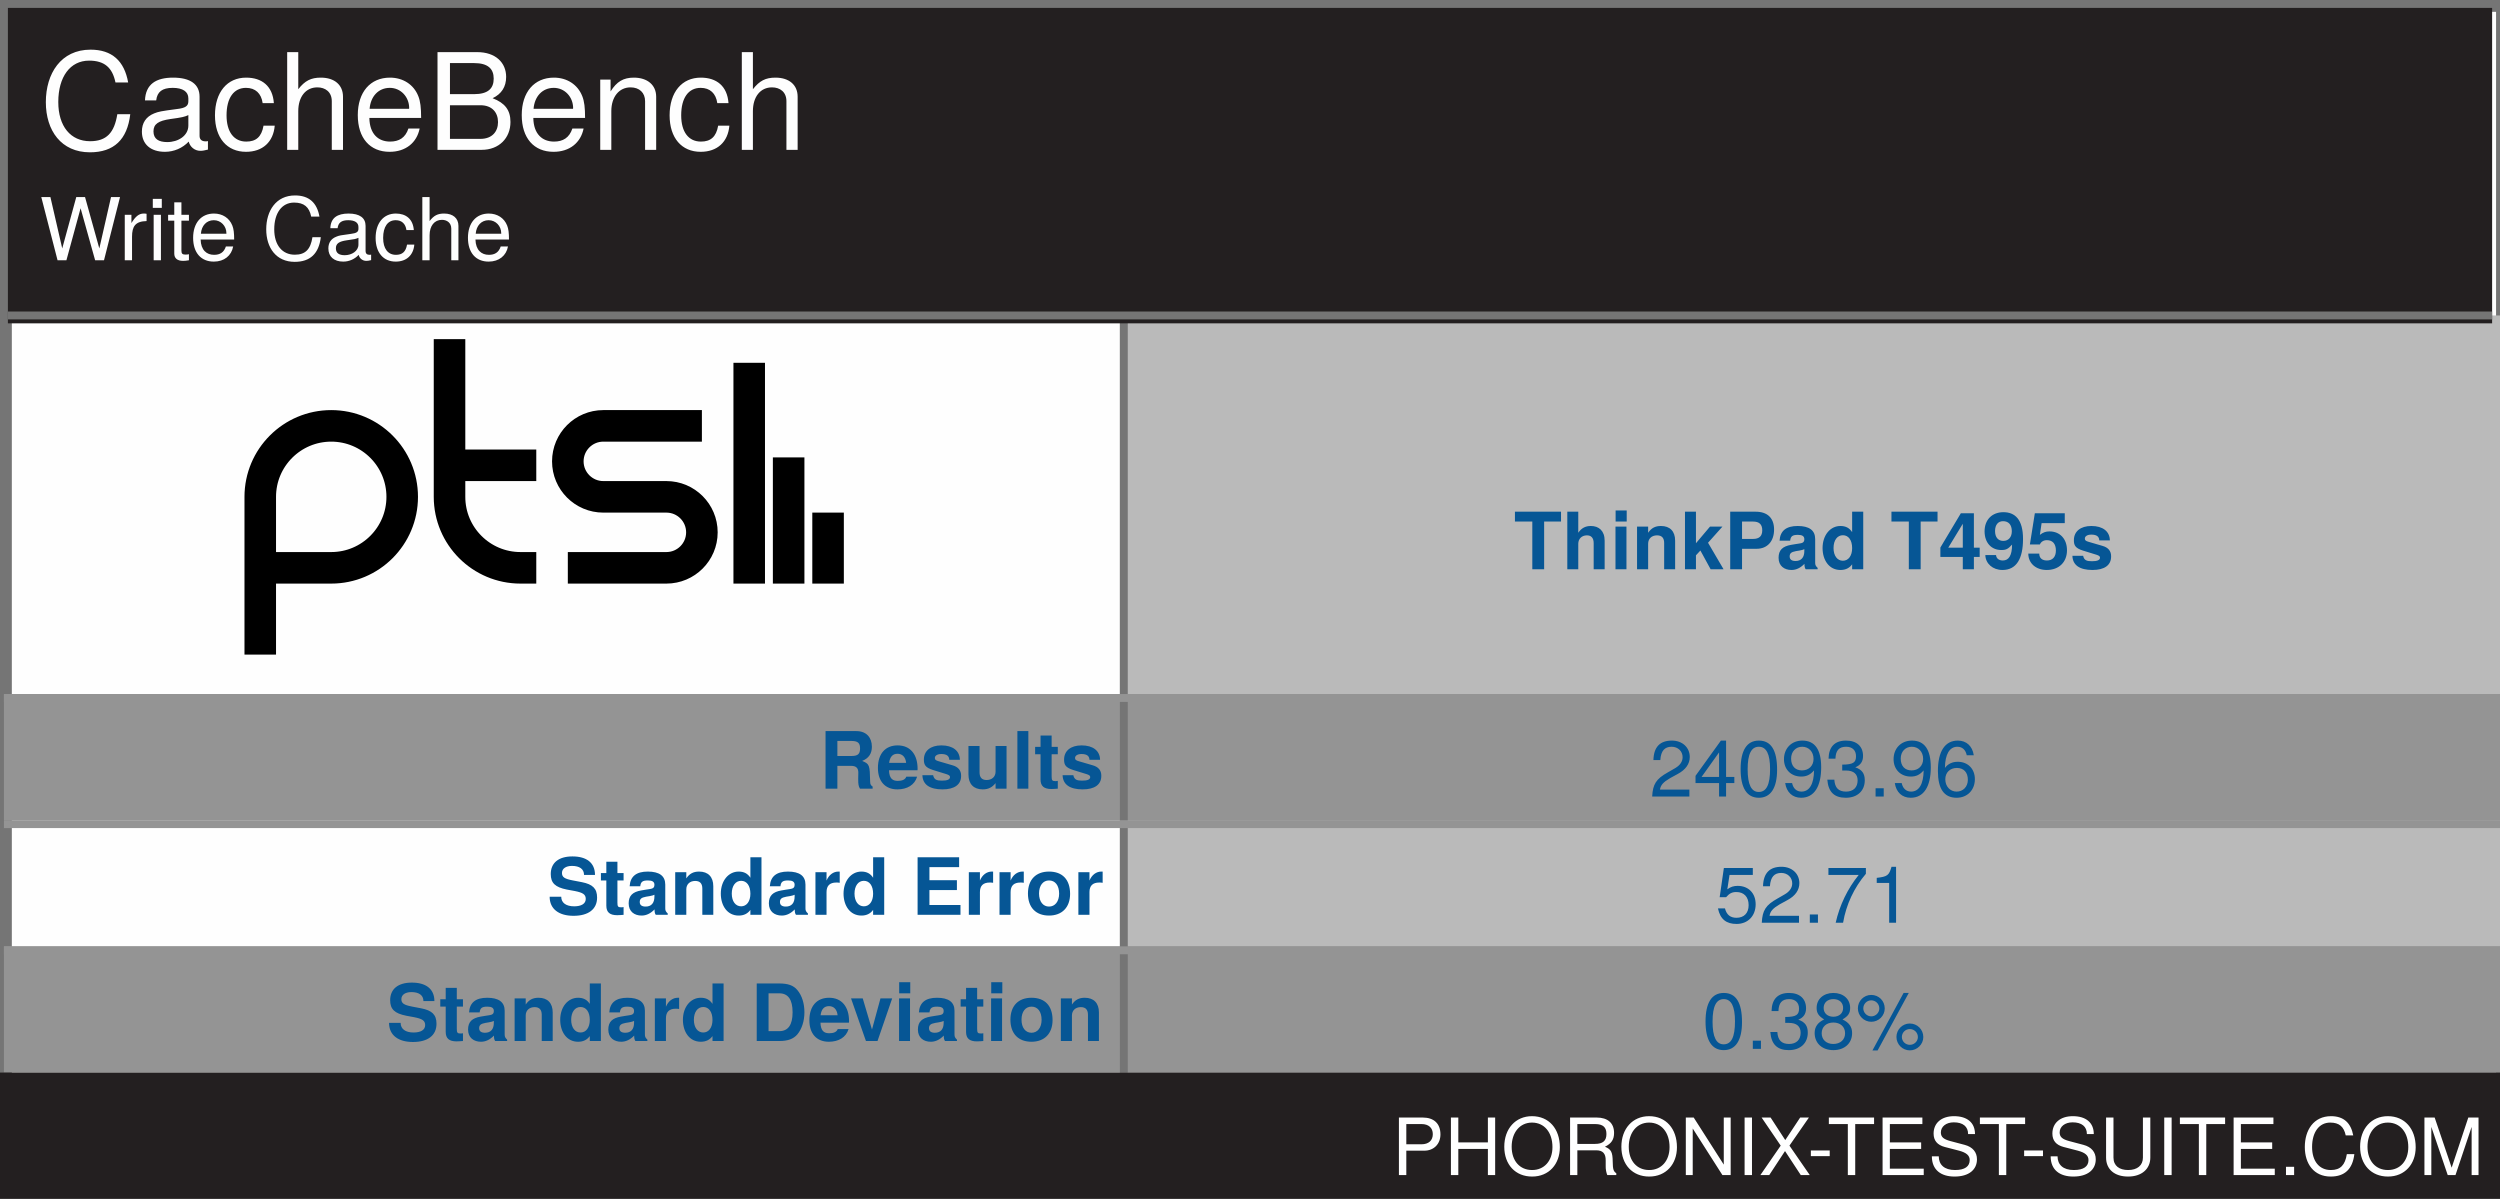
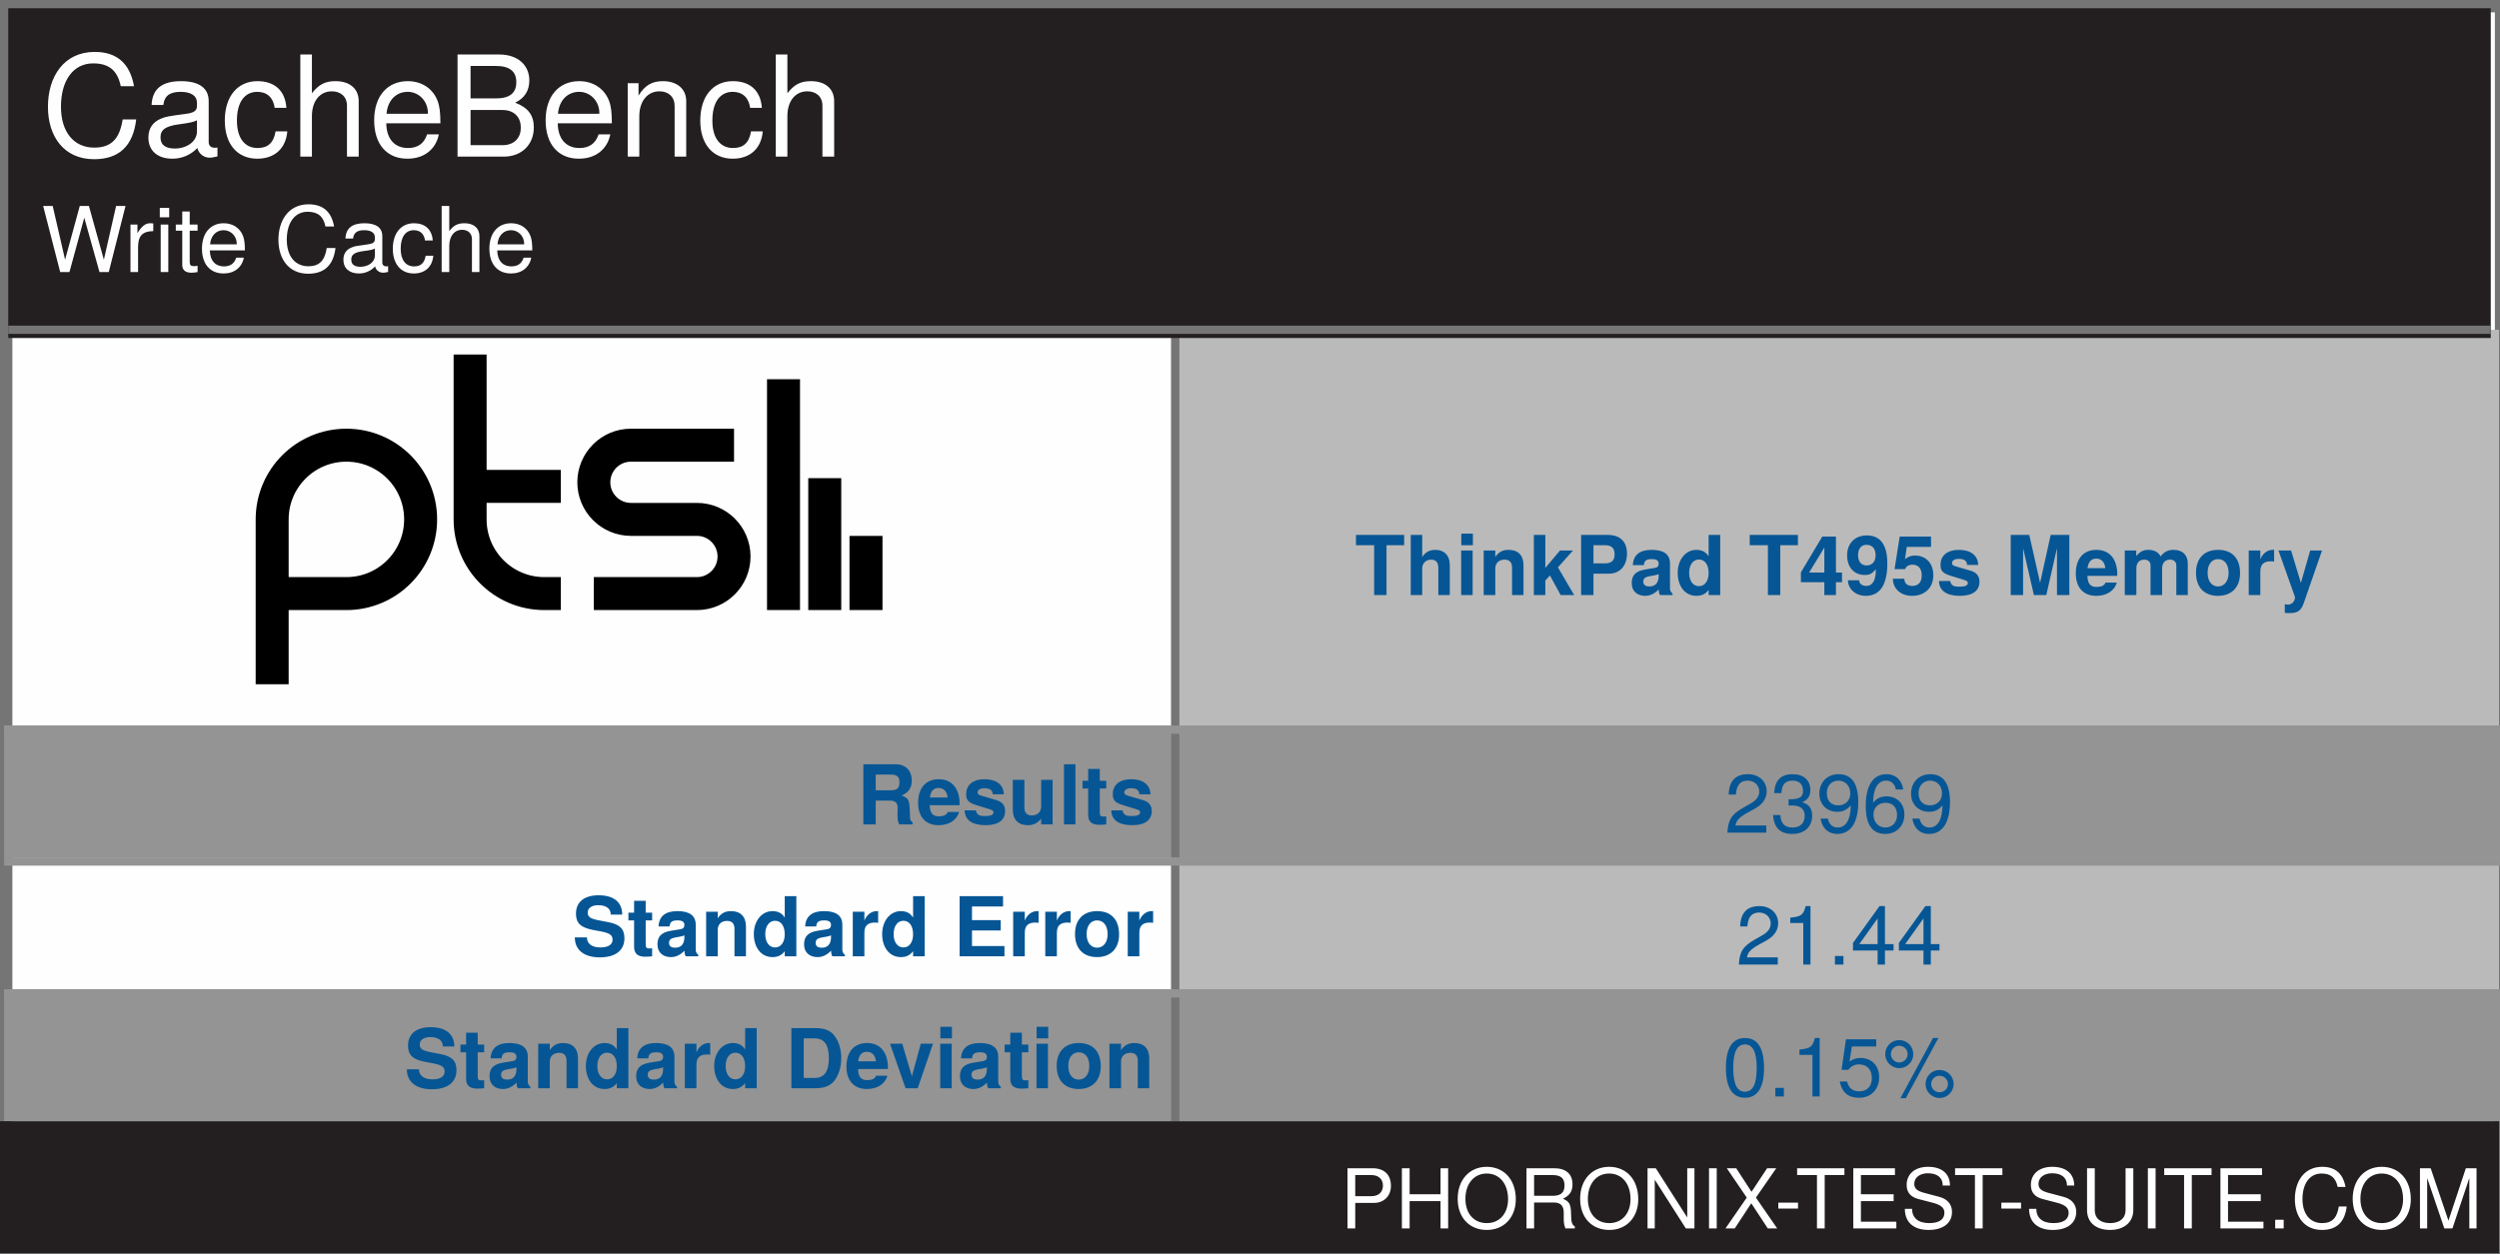
- <svg xmlns="http://www.w3.org/2000/svg" xmlns:xlink="http://www.w3.org/1999/xlink" version="1.1" font-family="sans-serif, droid-sans, helvetica, verdana, tahoma" viewbox="0 0 317 152" width="317" height="152" preserveAspectRatio="xMinYMin meet">
-   <rect x="0" y="0" width="317" height="152" fill="#FEFEFE" stroke="#757575" stroke-width="2" />
-   <rect x="1" y="1" width="316" height="151" fill="#FEFEFE" stroke="#757575" stroke-width="1" />
+ <svg xmlns="http://www.w3.org/2000/svg" xmlns:xlink="http://www.w3.org/1999/xlink" version="1.1" font-family="sans-serif, droid-sans, helvetica, verdana, tahoma" viewbox="0 0 303 152" width="303" height="152" preserveAspectRatio="xMinYMin meet">
+   <rect x="0" y="0" width="303" height="152" fill="#FEFEFE" stroke="#757575" stroke-width="2" />
+   <rect x="1" y="1" width="302" height="151" fill="#FEFEFE" stroke="#757575" stroke-width="1" />
  <path d="m74 22v9m-5-16v16m-5-28v28m-23-2h12.5c2.485 0 4.5-2.015 4.5-4.5s-2.015-4.5-4.5-4.5h-8c-2.485 0-4.5-2.015-4.5-4.5s2.015-4.5 4.5-4.5h12.5m-21 5h-11m11 13h-2c-4.971 0-9-4.029-9-9v-20m-24 40v-20c0-4.971 4.029-9 9-9 4.971 0 9 4.029 9 9s-4.029 9-9 9h-9" stroke="#000000" stroke-width="4" fill="none" transform="translate(31,43)" />
-   <line x1="142" y1="88" x2="317" y2="88" stroke="#BABABA" stroke-width="96" stroke-dasharray="175,175" />
-   <line x1="159" y1="88" x2="159" y2="136" stroke="#949494" stroke-width="317" stroke-dasharray="16,16" />
-   <line x1="142" y1="88" x2="317" y2="88" stroke="#757575" stroke-width="96" stroke-dasharray="1,174" />
-   <rect x="1" y="1" width="315" height="40" fill="#231f20" />
+   <line x1="142" y1="88" x2="303" y2="88" stroke="#BABABA" stroke-width="96" stroke-dasharray="161,161" />
+   <line x1="152" y1="88" x2="152" y2="136" stroke="#949494" stroke-width="303" stroke-dasharray="16,16" />
+   <line x1="142" y1="88" x2="303" y2="88" stroke="#757575" stroke-width="96" stroke-dasharray="1,160" />
+   <rect x="1" y="1" width="301" height="40" fill="#231f20" />
  <text x="5" y="19" font-size="17" fill="#FEFEFE" text-anchor="start">CacheBench</text>
  <text x="5" y="33" font-size="11" fill="#FEFEFE" text-anchor="start">Write Cache</text>
-   <line x1="1" y1="40" x2="316" y2="40" stroke="#757575" stroke-width="1" />
+   <line x1="1" y1="40" x2="302" y2="40" stroke="#757575" stroke-width="1" />
  <g font-size="10" font-weight="bold" fill="#065695" text-anchor="end">
    <text x="140" y="100">Results</text>
    <text x="140" y="116">Standard Error</text>
    <text x="140" y="132">Standard Deviation</text>
  </g>
  <g font-size="10" fill="#065695" font-weight="bold" text-anchor="middle" dominant-baseline="text-before-edge">
-     <text x="230" y="64">ThinkPad T495s</text>
+     <text x="223" y="64">ThinkPad T495s Memory</text>
  </g>
  <g fill="#BABABA" />
  <g text-anchor="middle" font-size="10" fill="#065695">
-     <text x="230" y="101" xlink:title="STD Dev: 0.38%;  STD Error: 52.71">24093.96</text>
-     <text x="230" y="117">52.71</text>
-     <text x="230" y="133">0.38%</text>
+     <text x="223" y="101" xlink:title="STD Dev: 0.15%;  STD Error: 21.44">23969</text>
+     <text x="223" y="117">21.44</text>
+     <text x="223" y="133">0.15%</text>
  </g>
-   <line x1="159" y1="88" x2="159" y2="136" stroke="#949494" stroke-width="317" stroke-dasharray="1,15" />
-   <rect x="0" y="136" width="317" height="16" fill="#231f20" />
+   <line x1="152" y1="88" x2="152" y2="136" stroke="#949494" stroke-width="303" stroke-dasharray="1,15" />
+   <rect x="0" y="136" width="303" height="16" fill="#231f20" />
  <a xlink:href="https://www.phoronix-test-suite.com/" xlink:show="new">
-     <text x="315" y="149" font-size="10" fill="#FFFFFF" text-anchor="end" xlink:show="new">PHORONIX-TEST-SUITE.COM</text>
+     <text x="301" y="149" font-size="10" fill="#FFFFFF" text-anchor="end" xlink:show="new">PHORONIX-TEST-SUITE.COM</text>
  </a>
</svg>
